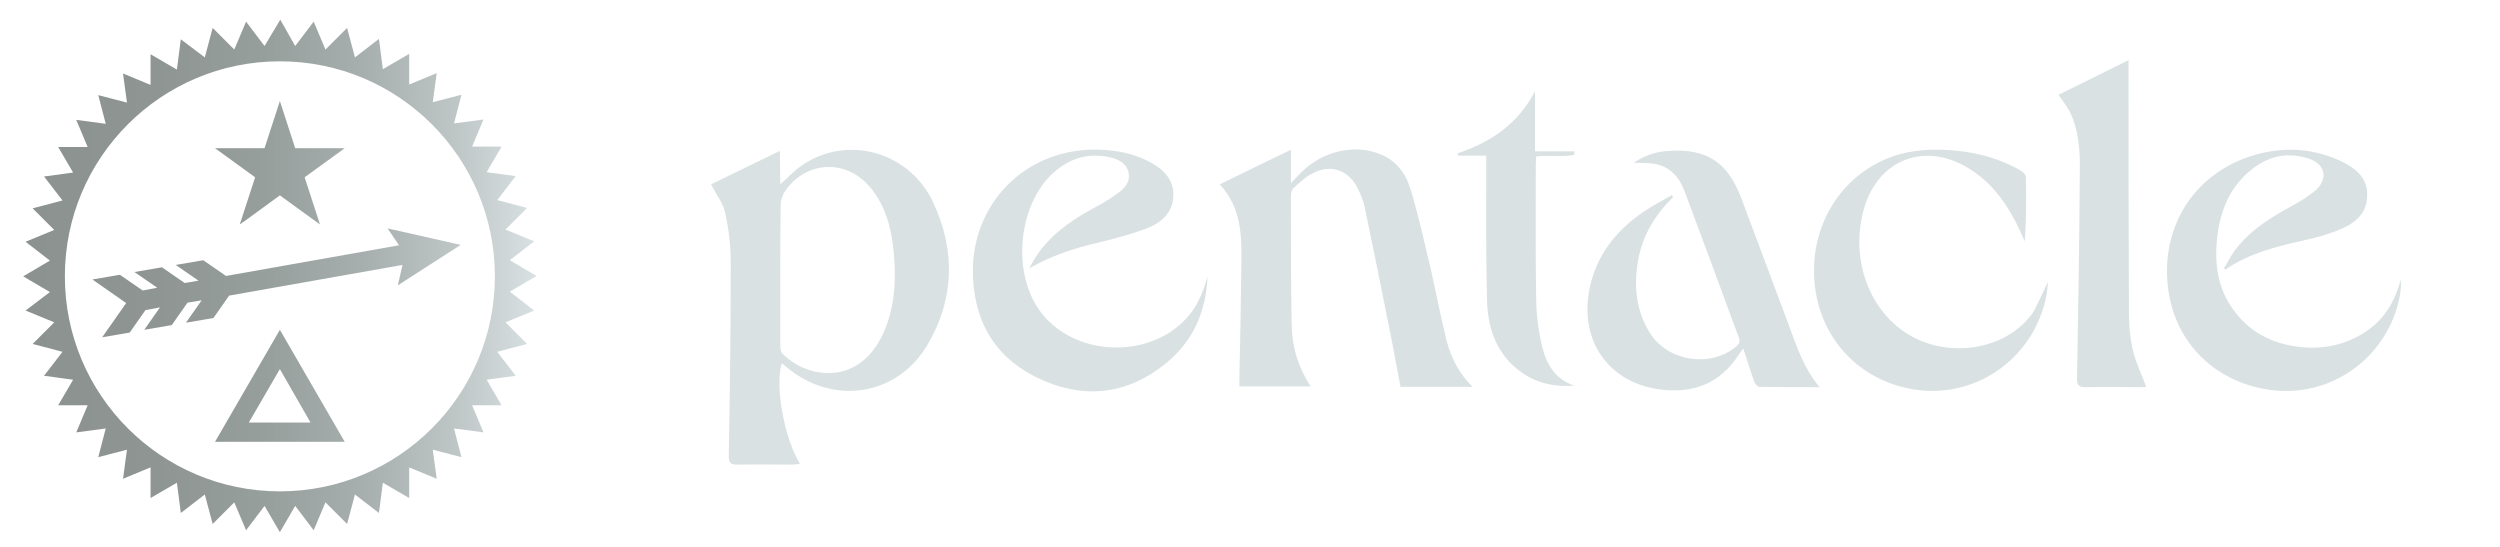
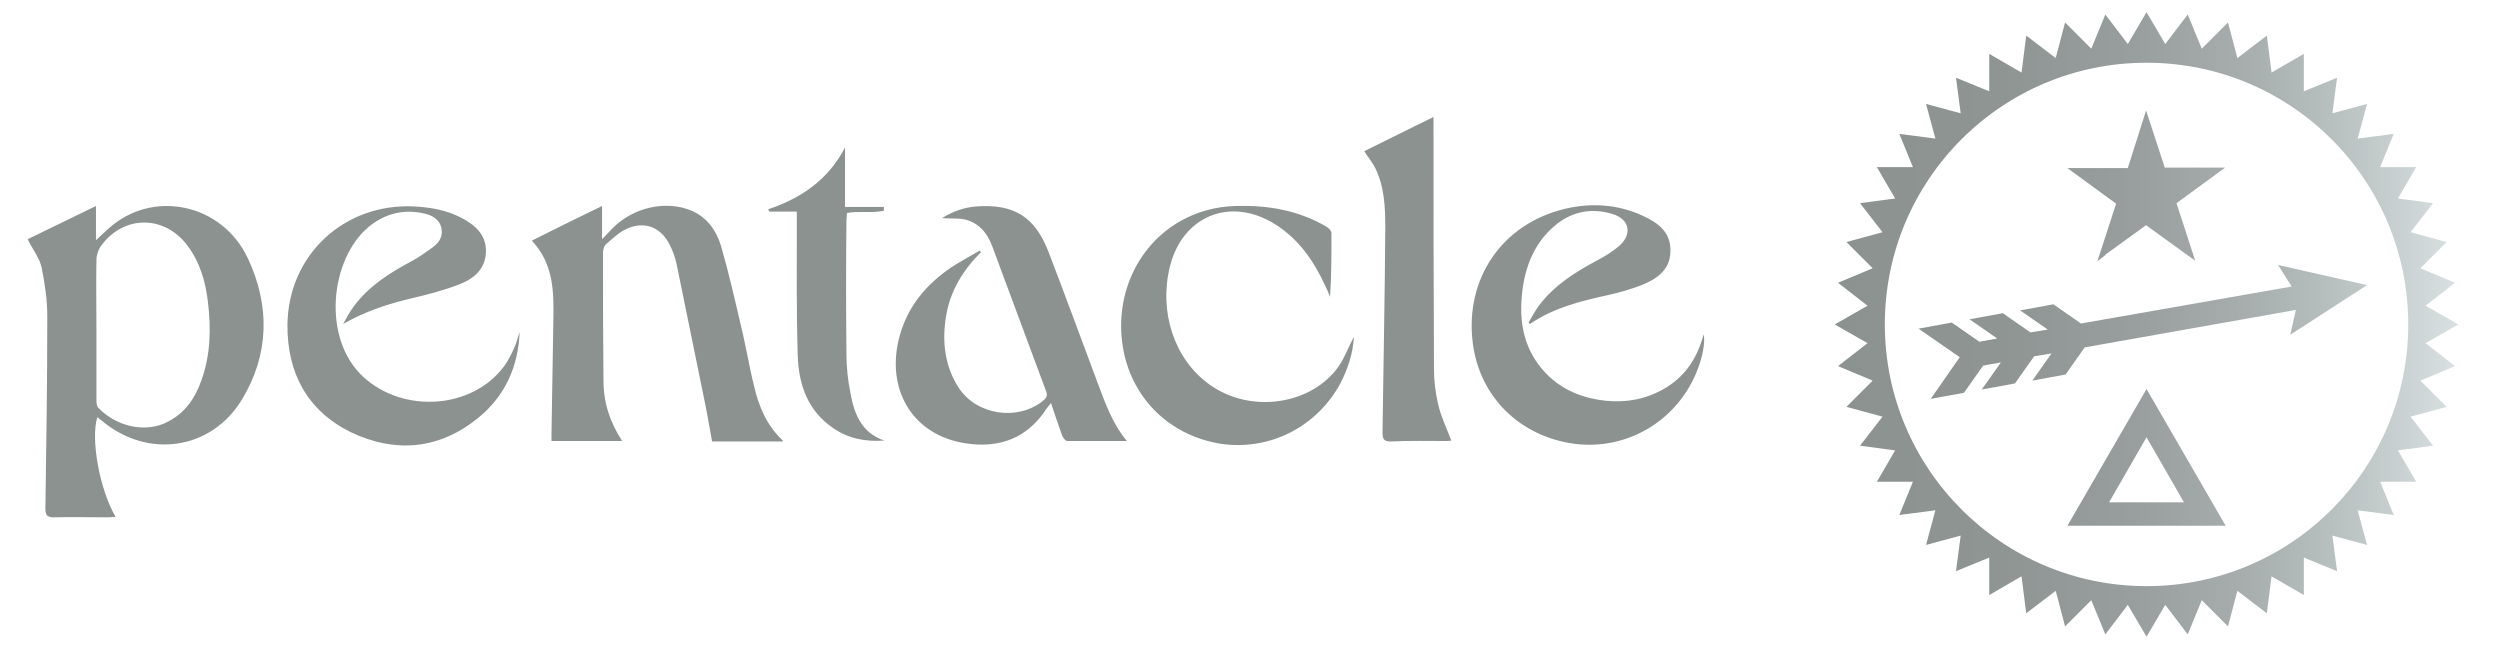
- <svg xmlns="http://www.w3.org/2000/svg" xmlns:xlink="http://www.w3.org/1999/xlink" version="1.1" id="Layer_1" x="0px" y="0px" viewBox="0 0 636 139" style="enable-background:new 0 0 636 139;" xml:space="preserve">
+ <svg xmlns="http://www.w3.org/2000/svg" xmlns:xlink="http://www.w3.org/1999/xlink" version="1.1" id="Layer_1" x="0px" y="0px" viewBox="0 0 534 139" style="enable-background:new 0 0 534 139;" xml:space="preserve">
  <style type="text/css">
- 	.st0{fill:#D9E1E2;}
- 	.st1{clip-path:url(#SVGID_2_);fill:url(#SVGID_3_);}
+ 	.st0{clip-path:url(#SVGID_2_);fill:url(#SVGID_3_);}
+ 	.st1{fill:#8B9290;}
</style>
  <g id="Layer_2_1_">
</g>
-   <g id="Layer_1_1_">
-     <path class="st0" d="M198.5,69.8c0,6,0,11.9,0,17.9c0,0.8,0.1,1.8,0.5,2.2c4.8,4.9,12.4,6.5,18.1,3.5c4.3-2.3,6.7-6.1,8.4-10.5   c2.4-6.6,2.5-13.4,1.7-20.2c-0.6-5.2-2-10.1-5.3-14.4c-5.9-7.8-16.4-7.8-22.1,0.2c-0.7,1-1.2,2.4-1.2,3.6   C198.5,58,198.5,63.9,198.5,69.8 M198.5,46.9c1.2-1.1,2.2-2,3.1-2.9c11.4-10.4,29.4-6.5,35.9,7.7c5.6,12.1,5.3,24.5-1.6,36.1   c-7.8,13.1-24.1,15.4-35.8,5.6c-0.4-0.3-0.8-0.7-1.2-1c-1.8,5.6,0.5,18.8,4.6,25.6c-0.7,0.1-1.3,0.2-2,0.2c-4.6,0-9.3-0.1-13.9,0   c-1.8,0-2.2-0.5-2.2-2.2c0.3-16.5,0.5-32.9,0.5-49.4c0-4.1-0.5-8.3-1.4-12.4c-0.5-2.5-2.3-4.7-3.6-7.3c5.5-2.7,11.3-5.5,17.5-8.5   L198.5,46.9L198.5,46.9z M374.6,98.4h-18.3c-0.8-4-1.5-8.1-2.3-12.1c-2.2-11.2-4.5-22.4-6.8-33.5c-0.3-1.6-1-3.2-1.7-4.7   c-2.3-4.8-6.9-6.5-11.6-4c-1.8,0.9-3.3,2.4-4.8,3.7c-0.5,0.4-0.7,1.4-0.7,2.1c0,10.9,0,21.8,0.2,32.7c0.1,5.9,1.7,10.8,4.8,15.7   h-18.1c0-0.7,0-1.4,0-2.1c0.2-9.6,0.4-19.2,0.5-28.9c0.1-7.2,0.1-14.4-5.5-20.4c6-2.9,11.8-5.8,18.1-8.8v8.5c1.1-1.2,1.9-2,2.6-2.7   c5.4-5.5,13.8-7.4,20.3-4.6c4.1,1.7,6.4,5,7.6,9c2,6.7,3.5,13.5,5.1,20.2c1.2,5.3,2.2,10.7,3.5,15.9   C368.5,89.6,370.5,94.3,374.6,98.4 M425.6,50.2c-4.6,4.5-7.8,9.8-8.9,16.2c-1.1,6.5-0.5,12.7,3.1,18.4c4.5,7.1,15.2,8.8,21.7,3.5   c0.8-0.6,1.3-1.2,0.9-2.3c-4.6-12.5-9.2-25-13.9-37.5c-1.3-3.4-3.6-6.1-7.5-6.8c-1.6-0.3-3.3-0.2-5.4-0.3c2.9-1.9,5.7-2.8,8.7-3   c9.7-0.7,15.1,2.7,18.6,11.8C447,61,451,71.9,455.1,82.8c2,5.4,3.8,10.9,7.8,15.7c-5.4,0-10.4,0-15.4-0.1c-0.4,0-1-0.8-1.2-1.3   c-1-2.7-1.8-5.4-2.8-8.4c-0.4,0.5-0.8,0.9-1,1.3c-4.9,7.7-12,10.3-20.7,9c-13.6-2-20.8-13.9-16.9-27.7c2.1-7.5,6.9-13.1,13.2-17.4   c2.3-1.6,4.9-2.9,7.3-4.3C425.4,49.8,425.5,50,425.6,50.2 M565.8,68.2c0.9-1.4,1.6-2.9,2.6-4.3c3.9-5.3,9.3-8.6,15-11.7   c2-1.1,3.9-2.3,5.6-3.7c3.4-3,2.6-6.8-1.8-8.2c-5.1-1.6-9.9-0.7-14.1,2.6c-5.9,4.5-8.4,10.9-9.1,18c-0.7,6.9,0.4,13.4,5,19   c3.8,4.7,8.9,7.3,14.8,8.2c5.2,0.8,10.2,0.3,15-2c6.4-3,10.2-8.1,11.9-14.9c0.4,2.1-0.4,6.2-1.9,9.9c-5.2,12.5-17.9,19.9-31.2,18.1   c-14-1.9-24.2-11.9-26-25.6C549.4,57,559,42.9,575.2,39c6.7-1.6,13.4-1.1,19.7,1.7c4,1.8,7.6,4.3,7.3,9.4c-0.2,4.8-3.8,7.1-7.7,8.6   c-2.6,1-5.4,1.8-8.2,2.4c-7.1,1.6-14.1,3.3-20.2,7.5C566,68.4,565.9,68.3,565.8,68.2 M307.2,70.4c-0.4,8.9-3.7,16.5-10.7,22.1   c-10.1,8.2-21.4,9.1-32.8,3.5c-11.2-5.5-16.3-15.2-16.2-27.6c0.3-17.9,14.7-31.2,32.7-30.3c4.2,0.2,8.2,1,11.9,2.9   c3.6,1.8,6.5,4.4,6.4,8.8c-0.1,4.3-3.1,6.9-6.8,8.3c-3.9,1.5-8.1,2.6-12.2,3.6c-6.1,1.4-12,3.3-17.7,6.6c0.9-1.5,1.7-3.1,2.8-4.5   c3.9-5.2,9.2-8.5,14.8-11.5c1.8-1,3.6-2.1,5.2-3.3s3-2.8,2.5-5.1s-2.4-3.3-4.4-3.8c-5.3-1.3-10.1-0.1-14.3,3.5   c-9.8,8.2-11.9,28.5-1.3,38.4c10.2,9.5,28,8.3,36.1-2.7c1-1.3,1.7-2.8,2.4-4.3C306.3,73.4,306.7,71.9,307.2,70.4 M521,71.7   c-0.2,4.4-1.5,8.3-3.4,12c-6,11.2-18.1,17.3-30.5,15.4c-12.9-2-22.5-11.2-25-23.8c-2.6-13.4,3.1-26.7,14.4-33.2   c4.4-2.6,9.3-3.8,14.4-4c8.2-0.2,16,1.2,23.2,5.3c0.6,0.3,1.3,1.1,1.3,1.7c0.1,5.4,0.1,10.8-0.3,16.3c-0.4-0.9-0.8-1.8-1.2-2.7   c-3-6.4-6.9-12.1-13.1-15.9c-11.4-7-23.5-2-26.8,11c-3,11.7,1,23.8,10,30.3c10.6,7.6,26.6,5.3,33.4-4.9   C518.7,76.8,519.7,74.3,521,71.7 M523.7,24.1c5.9-2.9,11.6-5.7,17.8-8.8c0,1.1,0,1.8,0,2.5c0,20.7,0,41.3,0.1,62   c0,3.1,0.3,6.3,1,9.3c0.8,3.2,2.2,6.2,3.4,9.3c0,0-0.5,0.1-0.9,0.1c-4.8,0-9.7-0.1-14.5,0c-1.8,0-2.2-0.5-2.2-2.2   c0.3-17.5,0.6-35.1,0.7-52.6c0.1-5.3-0.2-10.5-2.6-15.4C525.7,26.9,524.7,25.6,523.7,24.1 M400.5,98.1c-4.8,0.4-9.2-0.5-13.2-3.2   c-6.4-4.4-8.8-11.1-9-18.4c-0.3-11.3-0.2-22.7-0.2-34.1c0-0.8,0-1.7,0-2.8H371c-0.1-0.2-0.1-0.4-0.2-0.6   c8.5-2.8,15.4-7.5,19.7-15.8v15.3h10c0,0.3,0,0.6,0,0.9c-3.2,0.6-6.5,0-9.7,0.4c0,0.7-0.1,1.3-0.1,1.9c0,11.4-0.1,22.7,0.1,34.1   c0,3.5,0.4,7,1.1,10.5C392.9,91.4,394.8,96.2,400.5,98.1" />
-     <g>
-       <g>
-         <defs>
-           <path id="SVGID_1_" d="M71.2,93.9l7.8,13.6H63.3L71.2,93.9z M54.7,112.4h33L71.2,83.9L54.7,112.4z M101.5,62.4l-44,7.8l-5.8-4      l-7,1.2l5.8,4L47,72l-5.8-4l-7,1.2l5.8,4l-3.7,0.7l-5.8-4l-7,1.2l8.6,6L26,85.8l7-1.2l4-5.7l3.7-0.7l-4,5.7l7-1.2l4-5.7l3.6-0.6      l-4,5.7l7-1.2l4-5.7l44.1-7.8l-1.2,5.2l16-10.3l-18.6-4.2L101.5,62.4z M67.3,37.7H54.7l10.2,7.4l-3.9,12l1.7-1.2l0,0l0,0      l8.5-6.2l10.2,7.4l-3.9-12l10.2-7.4H75.1l-3.9-12L67.3,37.7z M16.5,70.3c0-30.2,24.5-54.7,54.7-54.7s54.7,24.5,54.7,54.7      S101.4,125,71.2,125S16.5,100.5,16.5,70.3 M71.3,5L71.3,5L71.3,5l-4,6.7l-4.7-6.2l-3,7.1l-5.5-5.5l-2,7.5L46,10l-1,7.7l-6.7-3.9      v7.8l-7-2.9l1,7.4L25,24.2l1.9,7.3l-7.5-1l2.9,6.9h-7.5l3.8,6.5l-7.4,1l4.7,6.1l-7.6,2l5.5,5.5l-7.3,3l6.2,4.8l-6.8,4l0,0l0,0      l6.8,4L6.5,79l7.3,3l-5.5,5.5l7.6,2l-4.7,6.1l7.4,1l-3.8,6.5h7.5l-2.9,6.9l7.5-1l-1.9,7.3l7.3-1.9l-1,7.4l7-2.9v7.8l6.7-3.9      l1,7.7l6.1-4.7l2,7.5l5.5-5.5l3,7.1l4.7-6.2l3.9,6.7v-0.1v0.1l3.9-6.7l4.7,6.2l3-7.1l5.5,5.5l2-7.5l6.1,4.7l1-7.7l6.7,3.9v-7.8      l7,2.9l-1-7.4l7.3,1.9l-1.9-7.3l7.5,1l-2.9-6.9h7.5l-3.8-6.5l7.4-1l-4.7-6.1l7.6-2l-5.5-5.5l7.3-3l-6.2-4.8l6.8-4l0,0l0,0      l-6.8-4l6.2-4.8l-7.3-3l5.5-5.5l-7.6-2l4.7-6.1l-7.4-1l3.8-6.5h-7.5l2.9-6.9l-7.5,1l1.9-7.3l-7.3,1.9l1-7.4l-7,2.9v-7.8      l-6.7,3.9l-1-7.7l-6.1,4.7l-2-7.5l-5.5,5.5l-3-7.1l-4.7,6.2L71.3,5z" />
-         </defs>
-         <clipPath id="SVGID_2_">
-           <use xlink:href="#SVGID_1_" style="overflow:visible;" />
-         </clipPath>
-         <linearGradient id="SVGID_3_" gradientUnits="userSpaceOnUse" x1="-506.973" y1="-60.003" x2="-505.954" y2="-60.003" gradientTransform="matrix(128.3328 0 0 128.3328 65067.066 7770.662)">
-           <stop offset="0" style="stop-color:#8B9290" />
-           <stop offset="0.263" style="stop-color:#8E9593" />
-           <stop offset="0.471" style="stop-color:#979F9D" />
-           <stop offset="0.66" style="stop-color:#A7AFAE" />
-           <stop offset="0.837" style="stop-color:#BEC5C5" />
-           <stop offset="1" style="stop-color:#D9E1E2" />
-         </linearGradient>
-         <rect x="5.8" y="5" class="st1" width="130.8" height="130.6" />
-       </g>
-     </g>
+   <g>
+     <defs>
+       <path id="SVGID_1_" d="M458.5,93.4l8,13.9h-16L458.5,93.4z M441.6,112.3h33.8l-16.9-29.2L441.6,112.3z M489.5,61.2l-45,7.9    l-5.9-4.1l-7.1,1.3l5.9,4.1l-3.7,0.6l-5.9-4.1l-7.1,1.3l5.9,4.1l-3.8,0.7l-5.9-4.1l-7.1,1.3l8.8,6.1l-6.2,8.9l7.1-1.3l4.1-5.8    l3.8-0.7l-4.1,5.8l7.1-1.3l4.1-5.8l3.7-0.6l-4.1,5.8l7.1-1.3l4.1-5.8l45.1-8l-1.2,5.3l16.4-10.6l-19-4.3L489.5,61.2z M454.5,35.9    h-12.9l10.4,7.6l-4,12.3l1.7-1.3l0,0l0-0.1l8.7-6.3l10.5,7.6l-4-12.3l10.4-7.6h-12.9l-4-12.2L454.5,35.9z M402.6,69.3    c0-30.9,25-55.9,55.9-55.9s55.9,25,55.9,55.9c0,30.9-25,55.9-55.9,55.9S402.6,100.1,402.6,69.3 M458.5,2.6L458.5,2.6l-4,6.8    l-4.8-6.3l-3,7.3l-5.6-5.6l-2,7.6l-6.3-4.8l-1,7.9l-6.9-4v8l-7.1-2.9l1,7.6l-7.4-2l2,7.4l-7.7-1l2.9,7.1l-7.7,0l3.9,6.7l-7.5,1    l4.8,6.2l-7.7,2.1l5.6,5.6l-7.4,3.1l6.3,4.9l-7,4l0,0h0l7,4l-6.3,4.9l7.4,3.1l-5.6,5.6l7.7,2.1l-4.8,6.2l7.5,1l-3.9,6.7l7.7,0    l-2.9,7.1l7.7-1l-2,7.4l7.4-2l-1,7.6l7.1-2.9v8l6.9-4l1,7.9l6.3-4.8l2,7.6l5.6-5.6l3,7.3l4.8-6.3l4,6.8l0-0.1l0,0.1l4-6.8l4.8,6.3    l3-7.3l5.6,5.6l2-7.6l6.3,4.8l1-7.9l6.9,4v-8l7.1,2.9l-1-7.6l7.4,2l-2-7.4l7.7,1l-2.9-7.1l7.7,0l-3.9-6.7l7.5-1l-4.8-6.2l7.7-2.1    l-5.6-5.6l7.4-3.1l-6.3-4.9l7-4h0l0,0l-7-4l6.3-4.9l-7.4-3.1l5.6-5.6l-7.7-2.1l4.8-6.2l-7.5-1l3.9-6.7l-7.7,0l2.9-7.1l-7.7,1    l2-7.4l-7.4,2l1-7.6l-7.1,2.9v-8l-6.9,4l-1-7.9l-6.3,4.8l-2-7.6l-5.6,5.6l-3-7.3l-4.8,6.3L458.5,2.6L458.5,2.6z" />
+     </defs>
+     <clipPath id="SVGID_2_">
+       <use xlink:href="#SVGID_1_" style="overflow:visible;" />
+     </clipPath>
+     <linearGradient id="SVGID_3_" gradientUnits="userSpaceOnUse" x1="-626.063" y1="602.615" x2="-622.027" y2="602.615" gradientTransform="matrix(33.1259 0 0 -33.1259 21130.625 20031.461)">
+       <stop offset="0" style="stop-color:#8B9290" />
+       <stop offset="0.267" style="stop-color:#8E9593" />
+       <stop offset="0.474" style="stop-color:#979E9D" />
+       <stop offset="0.661" style="stop-color:#A7AEAD" />
+       <stop offset="0.836" style="stop-color:#BDC5C5" />
+       <stop offset="1" style="stop-color:#D9E1E2" />
+     </linearGradient>
+     <rect x="391.7" y="2.5" class="st0" width="133.7" height="133.5" />
  </g>
+   <path class="st1" d="M43,81.3c-1.3,3.7-3.4,6.8-7,8.7c-4.7,2.6-11.1,1.2-15-2.9c-0.4-0.4-0.4-1.2-0.4-1.9c0-5,0-10,0-14.9  c0-4.9-0.1-9.8,0-14.8c0-1,0.4-2.2,1-3c4.8-6.6,13.5-6.6,18.4-0.1c2.7,3.6,3.9,7.7,4.4,12C45.1,70.1,45,75.8,43,81.3 M51.7,85.3  c5.8-9.6,6-19.9,1.3-30c-5.5-11.9-20.5-15-29.9-6.4c-0.8,0.7-1.6,1.5-2.6,2.4V44c-5.2,2.5-10,4.9-14.6,7.1c1.1,2.2,2.6,4.1,3,6.1  c0.7,3.4,1.2,6.9,1.2,10.3c0,13.7-0.2,27.4-0.4,41.1c0,1.5,0.4,1.9,1.8,1.9c3.9-0.1,7.7,0,11.6,0c0.5,0,1-0.1,1.6-0.1  c-3.4-5.7-5.4-16.7-3.9-21.3c0.4,0.3,0.7,0.6,1,0.8C31.6,98.1,45.2,96.1,51.7,85.3 M102.1,89.3c5.8-4.7,8.6-11,8.9-18.4  c-0.4,1.2-0.7,2.5-1.3,3.7c-0.6,1.3-1.2,2.5-2,3.6c-6.8,9.2-21.5,10.2-30.1,2.3c-8.9-8.2-7.1-25.1,1.1-32c3.5-2.9,7.5-3.9,11.9-2.9  c1.7,0.4,3.3,1.2,3.7,3.2c0.4,1.9-0.7,3.2-2.1,4.2c-1.4,1-2.8,2-4.3,2.8c-4.7,2.5-9.1,5.3-12.3,9.6c-0.9,1.2-1.6,2.5-2.3,3.8  c4.7-2.7,9.6-4.3,14.7-5.5c3.4-0.8,6.9-1.7,10.2-3c3.1-1.2,5.5-3.3,5.6-6.9c0.1-3.7-2.4-5.8-5.3-7.3c-3.1-1.6-6.4-2.2-9.9-2.4  c-15-0.8-27,10.3-27.2,25.2c-0.1,10.3,4.2,18.4,13.5,23C84.3,96.8,93.7,96.1,102.1,89.3 M167.2,94.1c-3.5-3.3-5.1-7.3-6.1-11.5  c-1.1-4.4-1.8-8.9-2.9-13.3c-1.3-5.6-2.6-11.3-4.2-16.8c-1-3.3-3-6.1-6.3-7.5c-5.5-2.3-12.5-0.7-16.9,3.8c-0.6,0.6-1.2,1.3-2.2,2.3  V44c-5.2,2.5-10,4.9-15,7.4c4.7,5,4.7,11,4.6,17c-0.1,8-0.3,16-0.4,24.1c0,0.6,0,1.2,0,1.7h15.1c-2.6-4-4-8.1-4-13  c-0.1-9.1-0.1-18.1-0.1-27.2c0-0.6,0.2-1.4,0.6-1.8c1.3-1.1,2.5-2.3,4-3.1c4-2.1,7.8-0.7,9.7,3.3c0.6,1.2,1.1,2.5,1.4,3.9  c1.9,9.3,3.8,18.6,5.7,27.9c0.7,3.3,1.3,6.7,1.9,10.1H167.2z M188.8,45c0-0.3,0-0.5,0-0.8h-8.3V31.5c-3.6,6.9-9.3,10.8-16.4,13.2  c0.1,0.2,0.1,0.3,0.2,0.5h5.9c0,1,0,1.7,0,2.4c0,9.5-0.1,18.9,0.2,28.4c0.2,6.1,2.1,11.7,7.5,15.4c3.3,2.3,7,3,11,2.7  c-4.8-1.6-6.4-5.6-7.2-9.9c-0.6-2.9-0.9-5.8-0.9-8.7c-0.1-9.5-0.1-18.9,0-28.4c0-0.5,0.1-1,0.1-1.6C183.4,45,186.2,45.6,188.8,45   M240.7,94.2c-3.3-4-4.8-8.6-6.5-13.1c-3.4-9.1-6.7-18.1-10.2-27.2c-2.9-7.6-7.4-10.4-15.5-9.8c-2.5,0.2-4.9,1-7.3,2.5  c1.8,0.1,3.2,0,4.5,0.2c3.2,0.6,5.1,2.8,6.2,5.7c3.9,10.4,7.7,20.8,11.6,31.2c0.3,0.9-0.1,1.4-0.7,1.9c-5.4,4.4-14.3,3.1-18.1-2.9  c-3-4.7-3.5-10-2.6-15.3c0.9-5.3,3.6-9.7,7.4-13.5c-0.1-0.1-0.1-0.3-0.2-0.4c-2,1.2-4.1,2.3-6.1,3.6c-5.3,3.6-9.2,8.2-11,14.5  c-3.2,11.5,2.7,21.4,14.1,23.1c7.2,1.1,13.2-1.1,17.3-7.5c0.2-0.3,0.5-0.6,0.9-1.1c0.8,2.5,1.6,4.7,2.4,7c0.2,0.4,0.6,1,1,1.1  C232.1,94.2,236.2,94.2,240.7,94.2 M286.3,81.9c1.6-3.1,2.7-6.4,2.9-10c-1.1,2.1-1.9,4.3-3.1,6.1c-5.7,8.5-19,10.5-27.8,4.1  c-7.5-5.4-10.8-15.5-8.4-25.2c2.7-10.8,12.9-14.9,22.3-9.1c5.2,3.2,8.4,7.9,10.9,13.3c0.4,0.8,0.7,1.5,1,2.3  c0.3-4.6,0.3-9.1,0.3-13.6c0-0.5-0.6-1.1-1.1-1.4c-6-3.5-12.5-4.6-19.3-4.4c-4.3,0.1-8.3,1.2-12,3.3c-9.4,5.4-14.2,16.5-12,27.7  c2.1,10.5,10.1,18.1,20.8,19.8C271.1,96.3,281.2,91.3,286.3,81.9 M309.2,94.2c0.4,0,0.8-0.1,0.8-0.1c-1-2.6-2.2-5.1-2.8-7.7  c-0.6-2.5-0.9-5.1-0.9-7.7c-0.1-17.2-0.1-34.4-0.1-51.6v-2.1c-5.2,2.5-9.9,4.9-14.8,7.3c0.8,1.3,1.7,2.3,2.3,3.5  c2,4,2.2,8.4,2.2,12.8c-0.1,14.6-0.4,29.2-0.6,43.8c0,1.5,0.4,1.9,1.8,1.9C301.1,94.1,305.1,94.2,309.2,94.2 M362.3,79.7  c1.3-3.1,2-6.5,1.6-8.3c-1.5,5.7-4.6,9.9-9.9,12.4c-4,1.9-8.2,2.3-12.5,1.6c-4.9-0.8-9.1-2.9-12.3-6.8c-3.8-4.6-4.7-10.1-4.1-15.8  c0.6-5.9,2.7-11.2,7.5-15c3.5-2.7,7.5-3.4,11.8-2.1c3.7,1.1,4.3,4.3,1.5,6.8c-1.4,1.2-3,2.2-4.7,3.1c-4.7,2.5-9.2,5.3-12.5,9.7  c-0.8,1.1-1.5,2.4-2.2,3.6c0.1,0.1,0.2,0.2,0.3,0.3c5.1-3.5,10.9-4.9,16.8-6.2c2.3-0.5,4.6-1.2,6.8-2c3.3-1.3,6.3-3.2,6.4-7.2  c0.2-4.2-2.7-6.3-6.1-7.8c-5.3-2.4-10.9-2.7-16.4-1.4c-13.5,3.2-21.5,15-19.7,28.8c1.5,11.4,10,19.8,21.7,21.4  C347.4,96.2,357.9,90.1,362.3,79.7" />
</svg>
